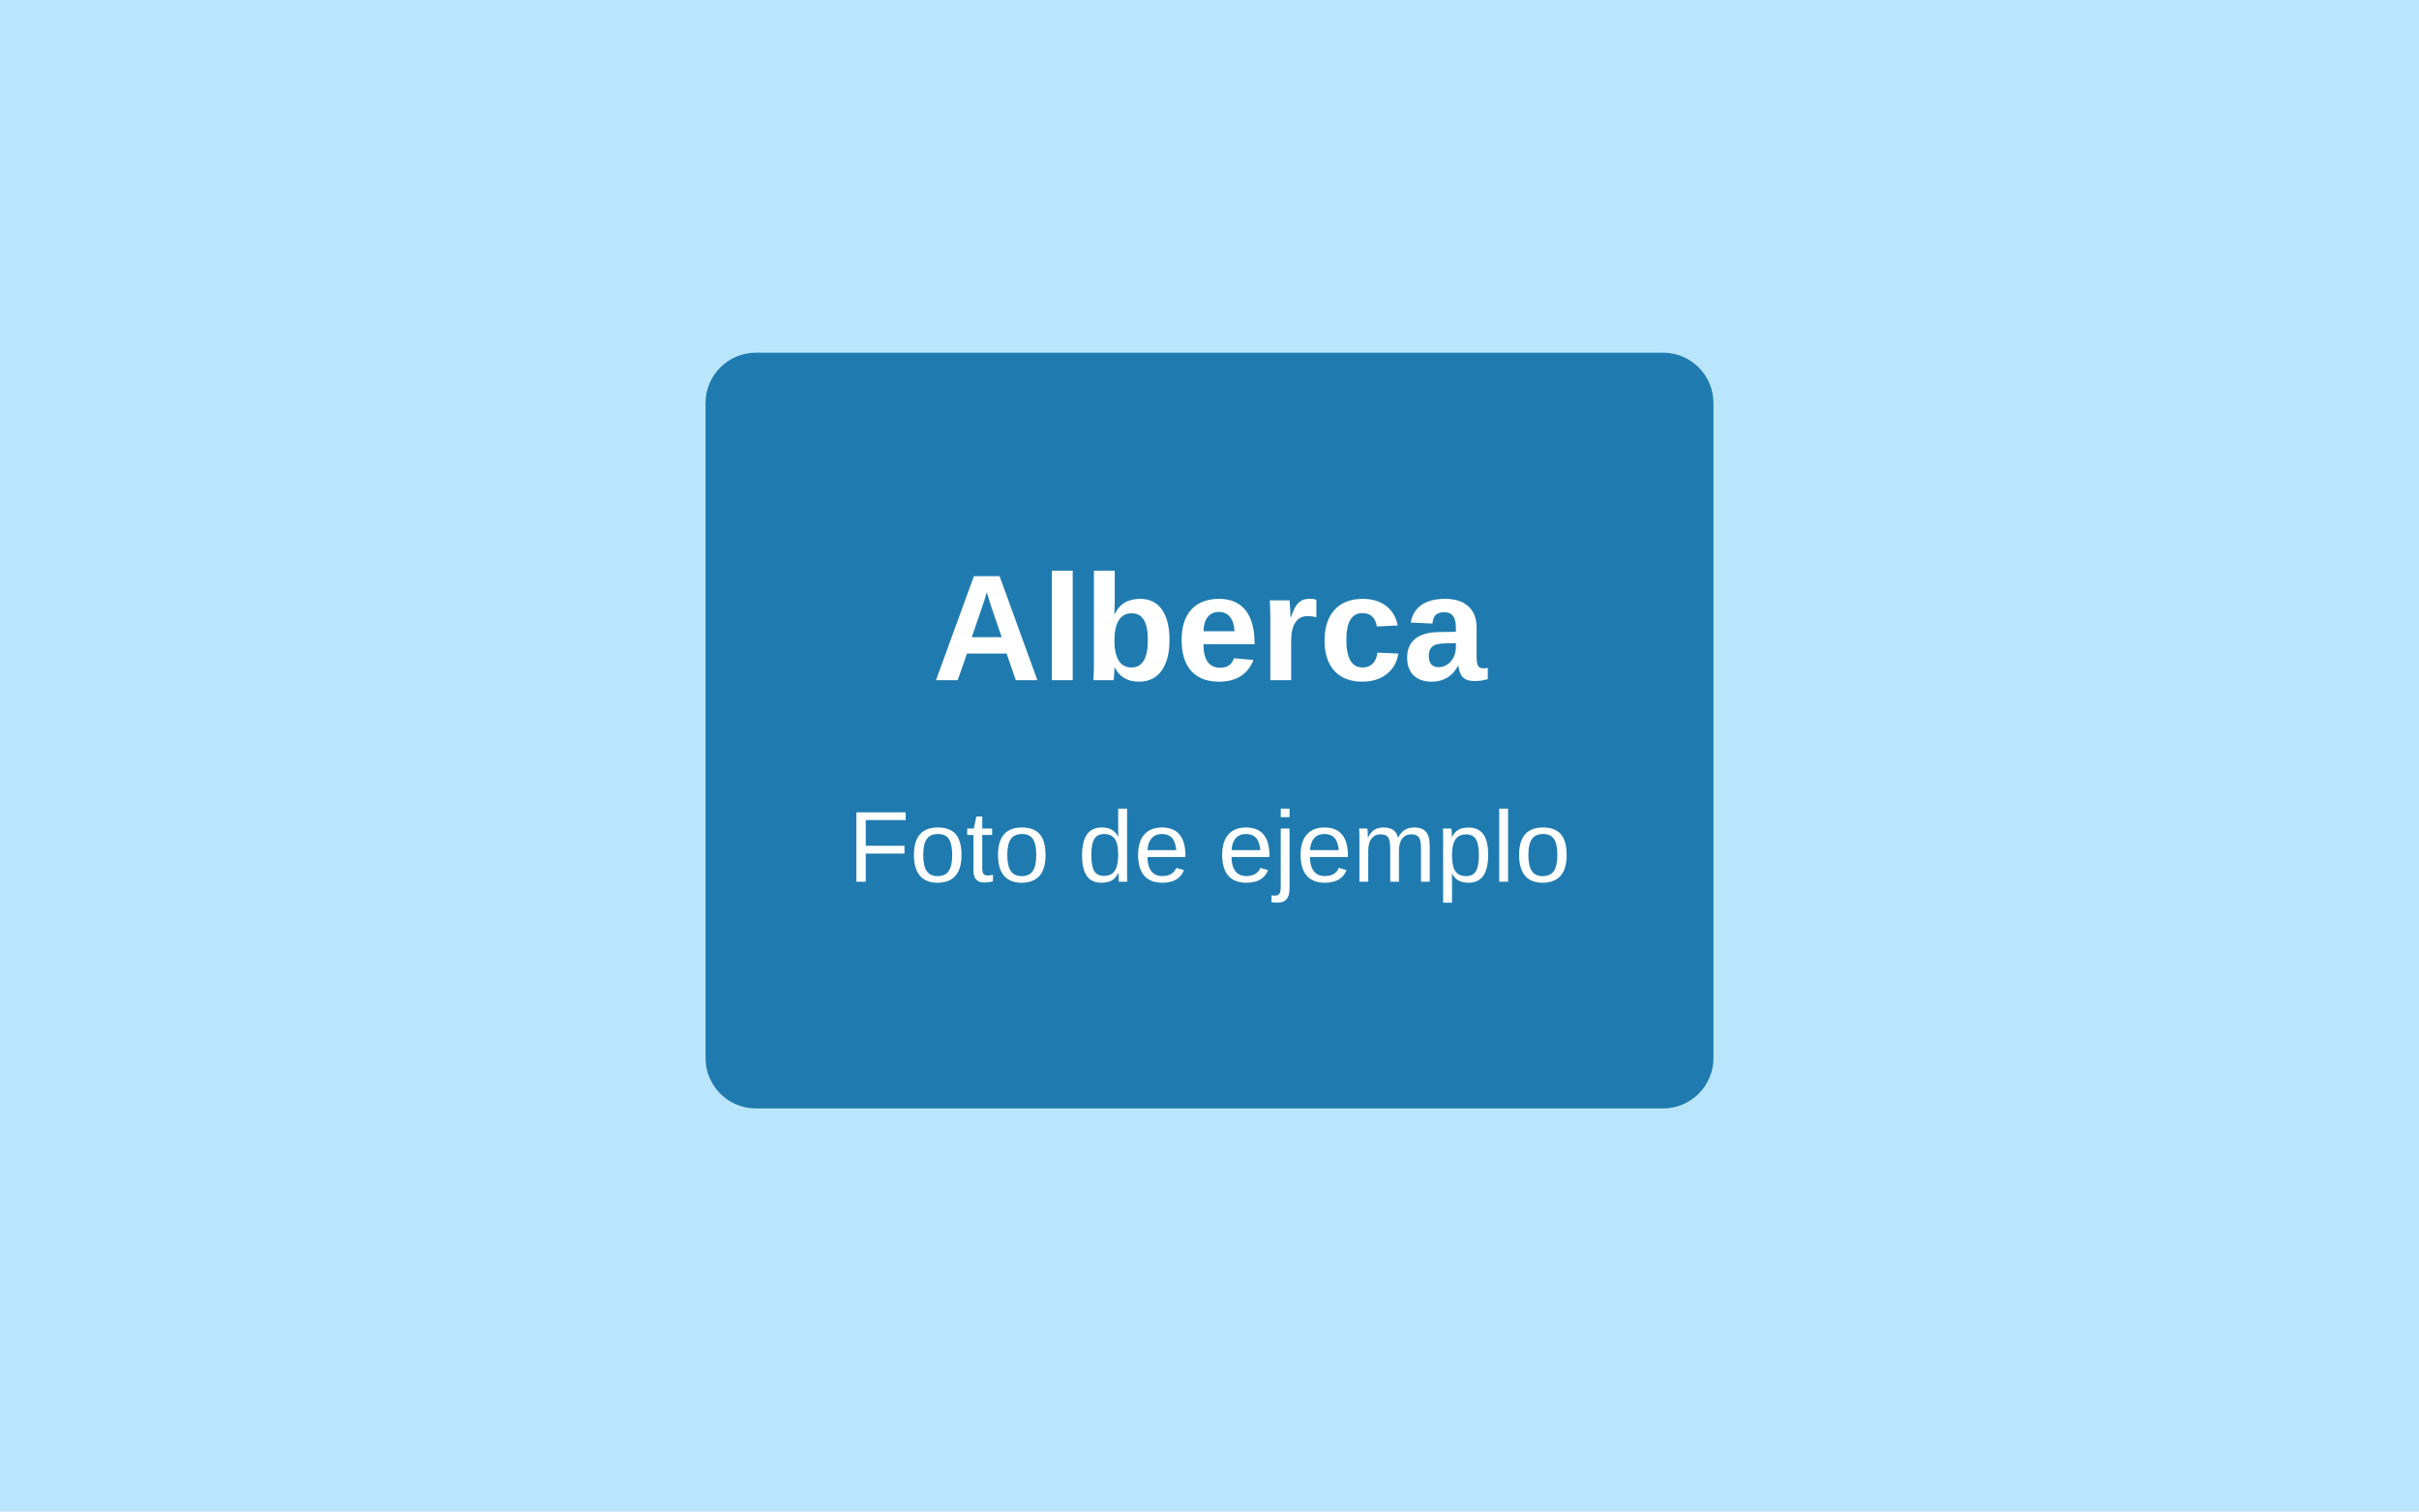
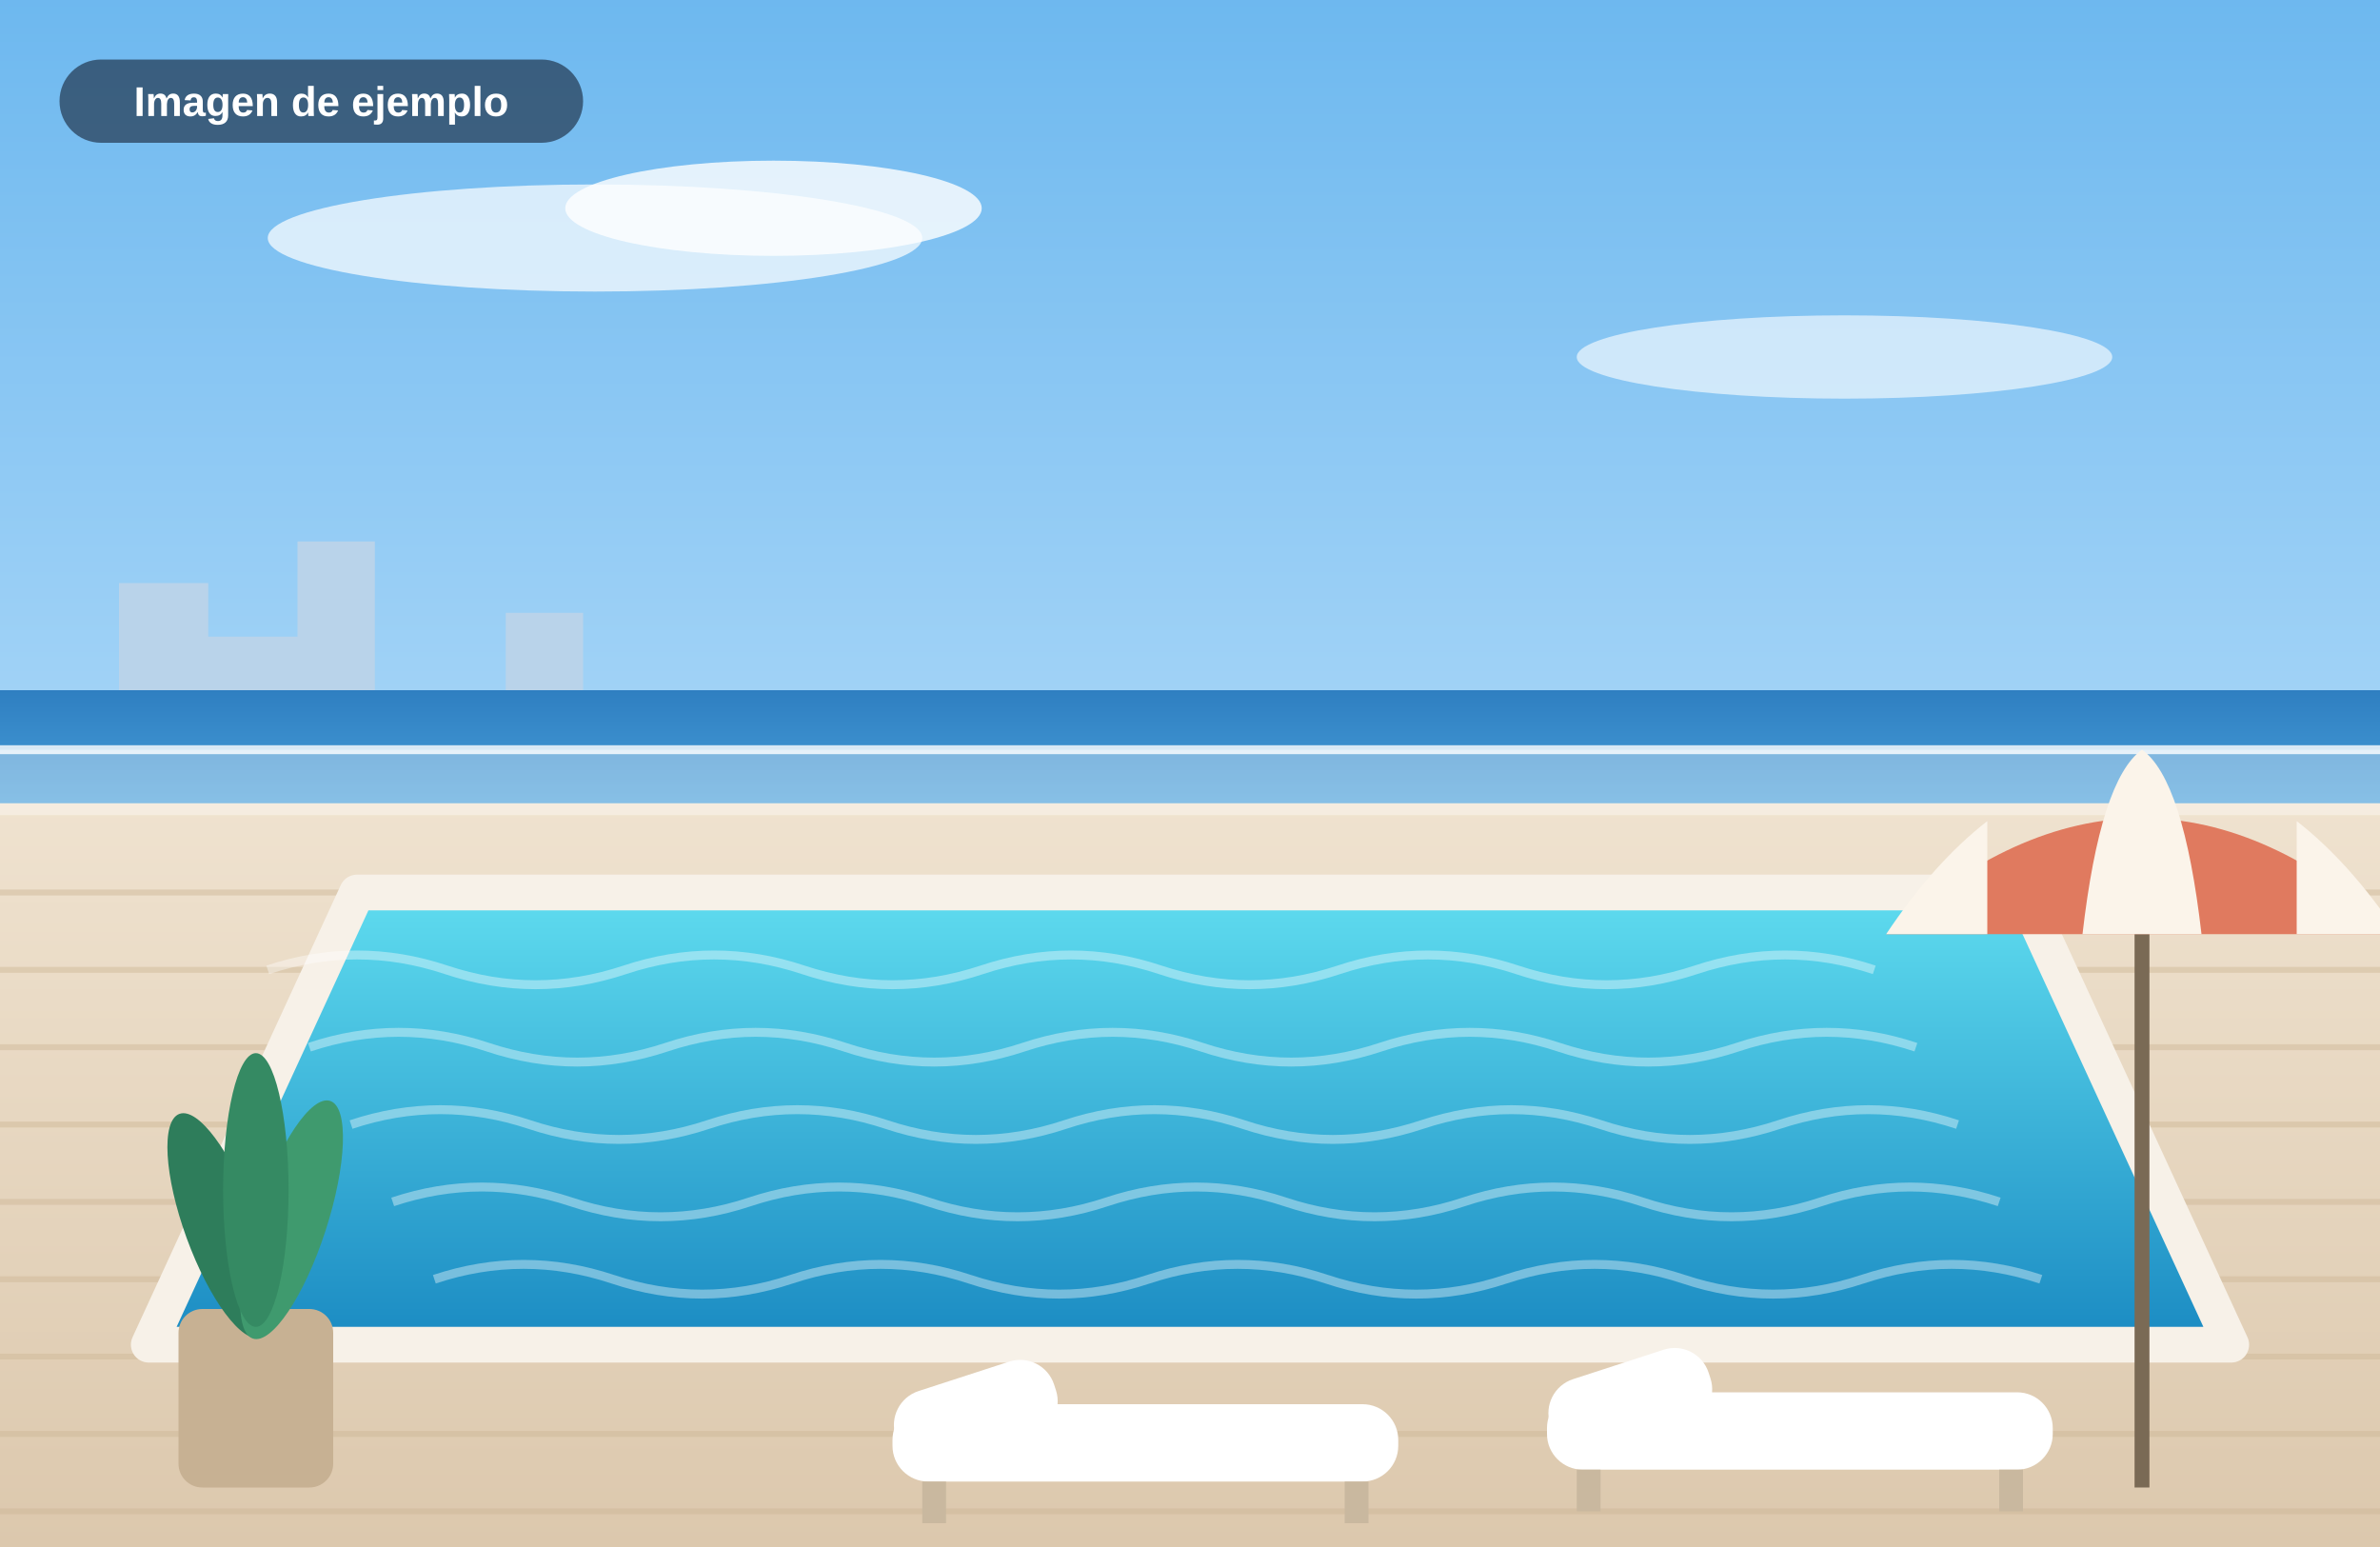
- <svg xmlns="http://www.w3.org/2000/svg" width="480" height="300" viewBox="0 0 480 300">
-   <rect width="480" height="300" fill="#bae6fd" />
-   <rect x="140" y="70" width="200" height="150" rx="10" fill="#0369a1" opacity="0.85" />
-   <text x="240" y="135" font-family="Arial, sans-serif" font-size="30" font-weight="700" fill="#ffffff" text-anchor="middle">Alberca</text>
-   <text x="240" y="175" font-family="Arial, sans-serif" font-size="20" fill="#ffffff" text-anchor="middle">Foto de ejemplo</text>
+ <svg xmlns="http://www.w3.org/2000/svg" viewBox="0 0 800 520" width="800" height="520">
+   <defs>
+     <linearGradient id="c" x1="0" y1="0" x2="0" y2="1">
+       <stop offset="0" stop-color="#6db8ef" />
+       <stop offset="1" stop-color="#dff2ff" />
+     </linearGradient>
+     <linearGradient id="m" x1="0" y1="0" x2="0" y2="1">
+       <stop offset="0" stop-color="#2f7fc1" />
+       <stop offset="1" stop-color="#4aa2dc" />
+     </linearGradient>
+     <linearGradient id="agua" x1="0" y1="0" x2="0" y2="1">
+       <stop offset="0" stop-color="#5fdcef" />
+       <stop offset="1" stop-color="#1a8ac2" />
+     </linearGradient>
+     <linearGradient id="deck" x1="0" y1="0" x2="0" y2="1">
+       <stop offset="0" stop-color="#efe2cf" />
+       <stop offset="1" stop-color="#dcc8ad" />
+     </linearGradient>
+   </defs>
+   <rect width="800" height="520" fill="url(#c)" />
+   <ellipse cx="200" cy="80" rx="110" ry="18" fill="#ffffff" fill-opacity="0.7" />
+   <ellipse cx="260" cy="70" rx="70" ry="16" fill="#ffffff" fill-opacity="0.8" />
+   <ellipse cx="620" cy="120" rx="90" ry="14" fill="#ffffff" fill-opacity="0.6" />
+   <path d="M0 232 L40 232 L40 196 L70 196 L70 214 L100 214 L100 182 L126 182 L126 232 L170 232 L170 206 L196 206 L196 232 Z" fill="#b9d3ea" />
+   <rect y="232" width="800" height="44" fill="url(#m)" />
+   <rect y="270" width="800" height="250" fill="url(#deck)" />
+   <path d="M0 300 H800" stroke="#cdb796" stroke-opacity="0.45" stroke-width="2" />
+   <path d="M0 326 H800" stroke="#cdb796" stroke-opacity="0.45" stroke-width="2" />
+   <path d="M0 352 H800" stroke="#cdb796" stroke-opacity="0.45" stroke-width="2" />
+   <path d="M0 378 H800" stroke="#cdb796" stroke-opacity="0.45" stroke-width="2" />
+   <path d="M0 404 H800" stroke="#cdb796" stroke-opacity="0.45" stroke-width="2" />
+   <path d="M0 430 H800" stroke="#cdb796" stroke-opacity="0.45" stroke-width="2" />
+   <path d="M0 456 H800" stroke="#cdb796" stroke-opacity="0.45" stroke-width="2" />
+   <path d="M0 482 H800" stroke="#cdb796" stroke-opacity="0.45" stroke-width="2" />
+   <path d="M0 508 H800" stroke="#cdb796" stroke-opacity="0.45" stroke-width="2" />
+   <rect x="0" y="252" width="800" height="22" fill="#ffffff" fill-opacity="0.35" />
+   <path d="M0 252 H800" stroke="#ffffff" stroke-opacity="0.8" stroke-width="3" />
+   <polygon points="120,300 680,300 750,452 50,452" fill="url(#agua)" stroke="#f7f1e8" stroke-width="12" stroke-linejoin="round" />
+   <path d="M90 326 q 30 -10 60 0 t 60 0 t 60 0 t 60 0 t 60 0 t 60 0 t 60 0 t 60 0 t 60 0" stroke="#ffffff" stroke-opacity="0.38" stroke-width="3" fill="none" />
+   <path d="M104 352 q 30 -10 60 0 t 60 0 t 60 0 t 60 0 t 60 0 t 60 0 t 60 0 t 60 0 t 60 0" stroke="#ffffff" stroke-opacity="0.38" stroke-width="3" fill="none" />
+   <path d="M118 378 q 30 -10 60 0 t 60 0 t 60 0 t 60 0 t 60 0 t 60 0 t 60 0 t 60 0 t 60 0" stroke="#ffffff" stroke-opacity="0.38" stroke-width="3" fill="none" />
+   <path d="M132 404 q 30 -10 60 0 t 60 0 t 60 0 t 60 0 t 60 0 t 60 0 t 60 0 t 60 0 t 60 0" stroke="#ffffff" stroke-opacity="0.38" stroke-width="3" fill="none" />
+   <path d="M146 430 q 30 -10 60 0 t 60 0 t 60 0 t 60 0 t 60 0 t 60 0 t 60 0 t 60 0 t 60 0" stroke="#ffffff" stroke-opacity="0.38" stroke-width="3" fill="none" />
+   <g>
+     <rect x="520" y="468" width="170" height="26" rx="12" fill="#ffffff" />
+     <rect x="520" y="458" width="56" height="26" rx="12" fill="#ffffff" transform="rotate(-18 548 471)" />
+     <rect x="530" y="494" width="8" height="14" fill="#c9b89f" />
+     <rect x="672" y="494" width="8" height="14" fill="#c9b89f" />
+   </g>
+   <g>
+     <rect x="300" y="472" width="170" height="26" rx="12" fill="#ffffff" />
+     <rect x="300" y="462" width="56" height="26" rx="12" fill="#ffffff" transform="rotate(-18 328 475)" />
+     <rect x="310" y="498" width="8" height="14" fill="#c9b89f" />
+     <rect x="452" y="498" width="8" height="14" fill="#c9b89f" />
+   </g>
+   <path d="M720 300 V500" stroke="#7a6a55" stroke-width="5" />
+   <path d="M634 314 Q 720 236 806 314 Z" fill="#e07a5f" />
+   <path d="M700 314 Q 706 262 720 252 Q 734 262 740 314 Z" fill="#fbf4ea" />
+   <path d="M634 314 Q 650 290 668 276 L 668 314 Z" fill="#fbf4ea" />
+   <path d="M806 314 Q 790 290 772 276 L 772 314 Z" fill="#fbf4ea" />
+   <rect x="60" y="440" width="52" height="60" rx="8" fill="#c7b193" />
+   <ellipse cx="74" cy="412" rx="12" ry="40" fill="#2e7d5b" transform="rotate(-20 74 412)" />
+   <ellipse cx="98" cy="410" rx="12" ry="42" fill="#3f9a6e" transform="rotate(18 98 410)" />
+   <ellipse cx="86" cy="400" rx="11" ry="46" fill="#358a63" />
+   <g>
+     <rect x="20" y="20" width="176" height="28" rx="14" fill="#0b1324" fill-opacity="0.55" />
+     <text x="108" y="39" font-family="Arial, Helvetica, sans-serif" font-size="14" font-weight="700" fill="#ffffff" text-anchor="middle">Imagen de ejemplo</text>
+   </g>
</svg>
